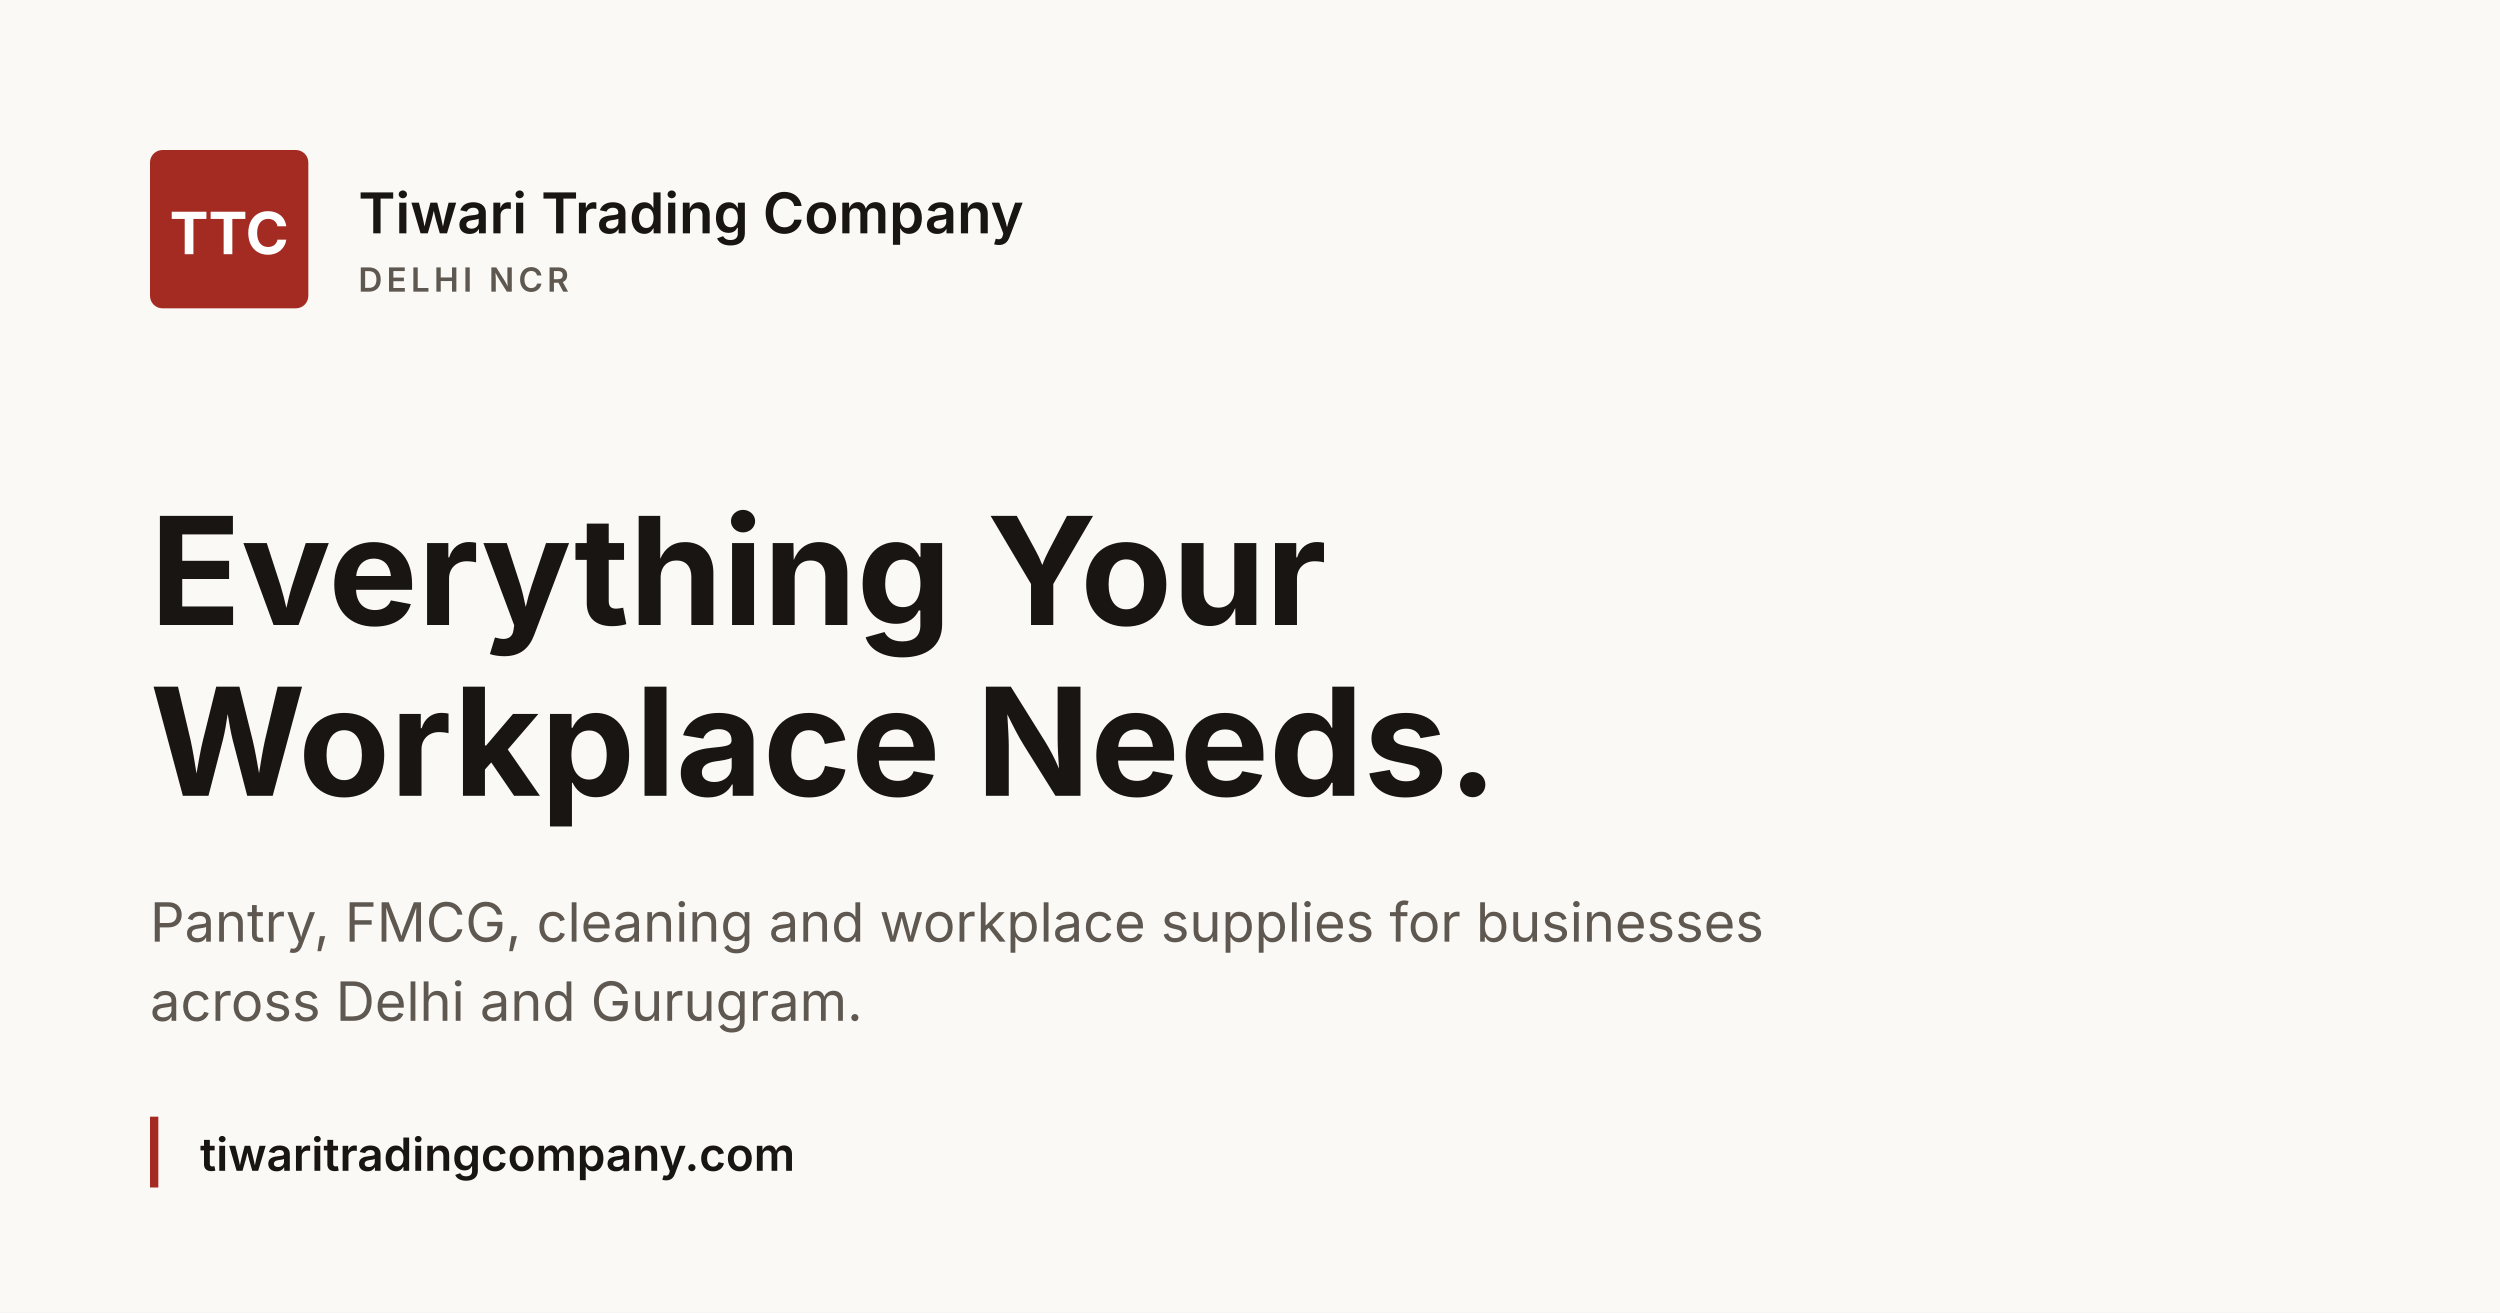
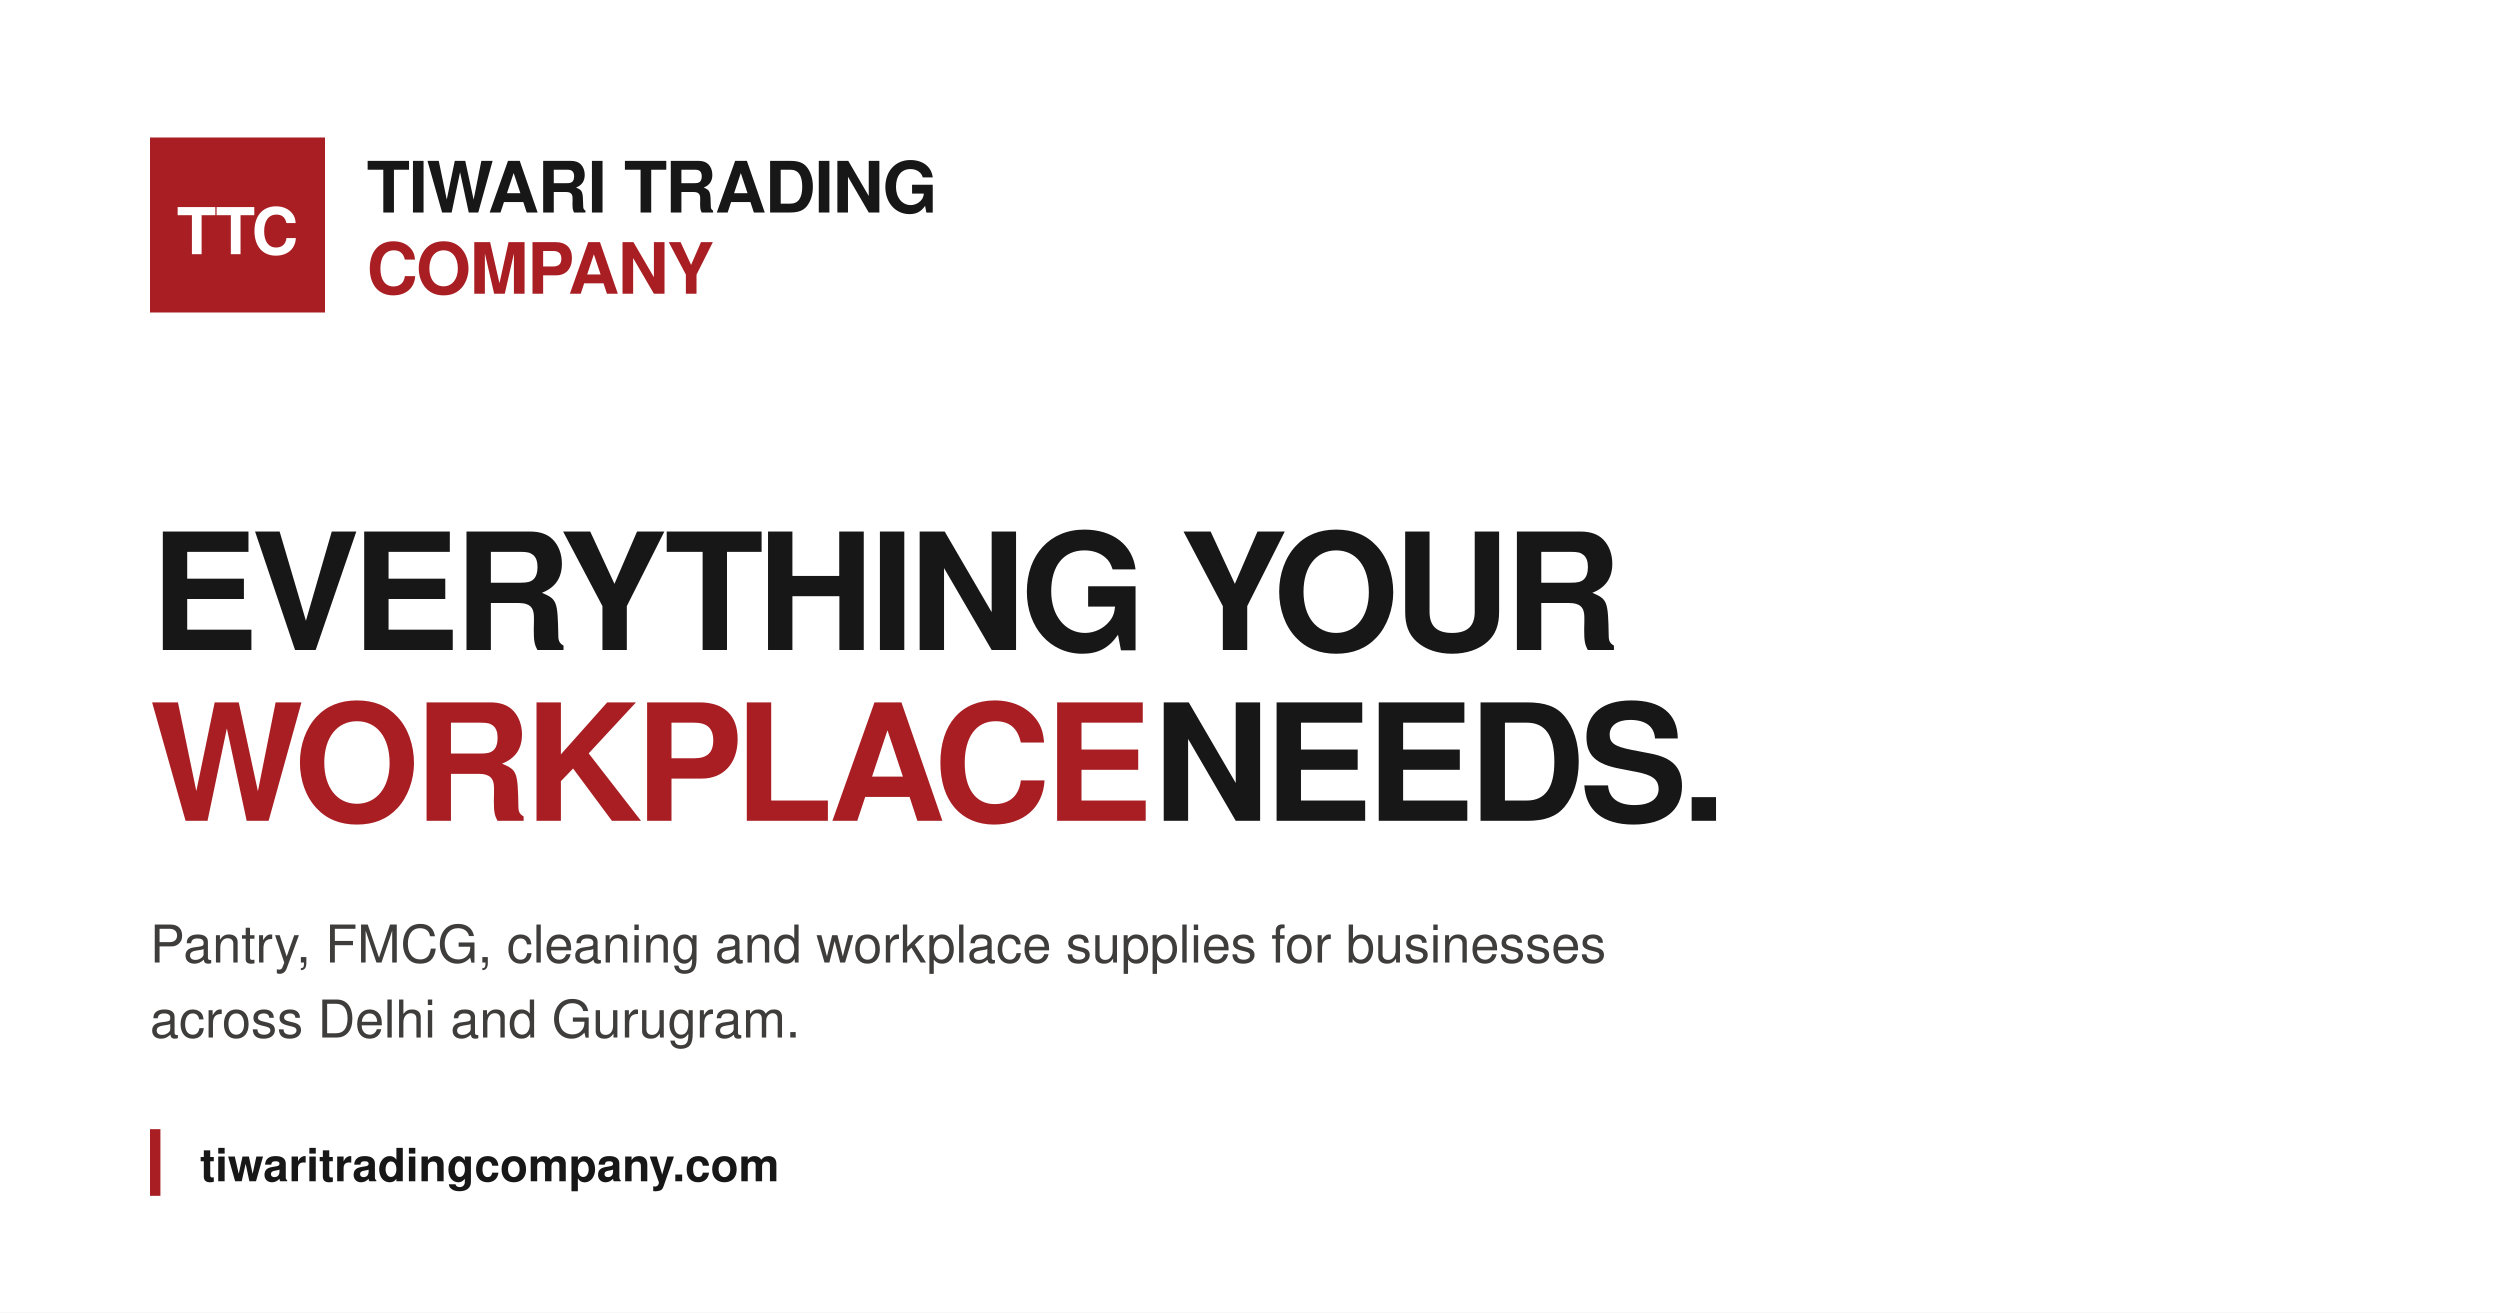
<svg xmlns="http://www.w3.org/2000/svg" viewBox="0 0 1200 630" width="1200" height="630">
-   <rect width="1200" height="630" fill="#FBF9F6" />
-   <rect x="72" y="72" width="76" height="76" rx="6" fill="#A32B22" />
-   <text x="110" y="122" text-anchor="middle" font-family="Inter, Helvetica, Arial, sans-serif" font-size="28" font-weight="700" fill="#ffffff">TTC</text>
-   <text x="172" y="112" font-family="Inter, Helvetica, Arial, sans-serif" font-size="27" font-weight="600" fill="#181512">Tiwari Trading Company</text>
-   <text x="172" y="140" font-family="Inter, Helvetica, Arial, sans-serif" font-size="16" font-weight="600" letter-spacing="2" fill="#5F5851">DELHI NCR</text>
-   <text x="72" y="300" font-family="Inter, Helvetica, Arial, sans-serif" font-size="72" font-weight="700" fill="#181512">Everything Your</text>
-   <text x="72" y="382" font-family="Inter, Helvetica, Arial, sans-serif" font-size="72" font-weight="700" fill="#181512">Workplace Needs.</text>
-   <text x="72" y="452" font-family="Inter, Helvetica, Arial, sans-serif" font-size="26" fill="#5F5851">Pantry, FMCG, cleaning and workplace supplies for businesses</text>
-   <text x="72" y="490" font-family="Inter, Helvetica, Arial, sans-serif" font-size="26" fill="#5F5851">across Delhi and Gurugram.</text>
-   <rect x="72" y="536" width="4" height="34" fill="#A32B22" />
-   <text x="96" y="562" font-family="Inter, Helvetica, Arial, sans-serif" font-size="22" font-weight="600" fill="#181512">tiwaritradingcompany.com</text>
+   <rect width="1200" height="630" fill="#FFFFFF" />
+   <rect x="72" y="66" width="84" height="84" fill="#A81E23" />
+   <text x="114" y="122" text-anchor="middle" font-family="Archivo, Helvetica, Arial, sans-serif" font-size="31" font-weight="800" letter-spacing="-1" fill="#ffffff">TTC</text>
+   <text x="176" y="102" font-family="Archivo, Helvetica, Arial, sans-serif" font-size="34" font-weight="800" letter-spacing="-0.7" fill="#171717">TIWARI TRADING</text>
+   <text x="176" y="141" font-family="Archivo, Helvetica, Arial, sans-serif" font-size="34" font-weight="800" letter-spacing="-0.7" fill="#A81E23">COMPANY</text>
+   <text x="72" y="312" font-family="Archivo, Helvetica, Arial, sans-serif" font-size="78" font-weight="800" letter-spacing="-3" fill="#171717">EVERYTHING YOUR</text>
+   <text x="72" y="394" font-family="Archivo, Helvetica, Arial, sans-serif" font-size="78" font-weight="800" letter-spacing="-3" fill="#A81E23">WORKPLACE<tspan fill="#171717"> NEEDS.</tspan>
+   </text>
+   <text x="72" y="462" font-family="Archivo, Helvetica, Arial, sans-serif" font-size="25" font-weight="500" fill="#3F3D3B">Pantry, FMCG, cleaning and workplace supplies for businesses</text>
+   <text x="72" y="498" font-family="Archivo, Helvetica, Arial, sans-serif" font-size="25" font-weight="500" fill="#3F3D3B">across Delhi and Gurugram.</text>
+   <rect x="72" y="542" width="5" height="32" fill="#A81E23" />
+   <text x="96" y="567" font-family="Archivo, Helvetica, Arial, sans-serif" font-size="22" font-weight="700" fill="#171717">tiwaritradingcompany.com</text>
</svg>
